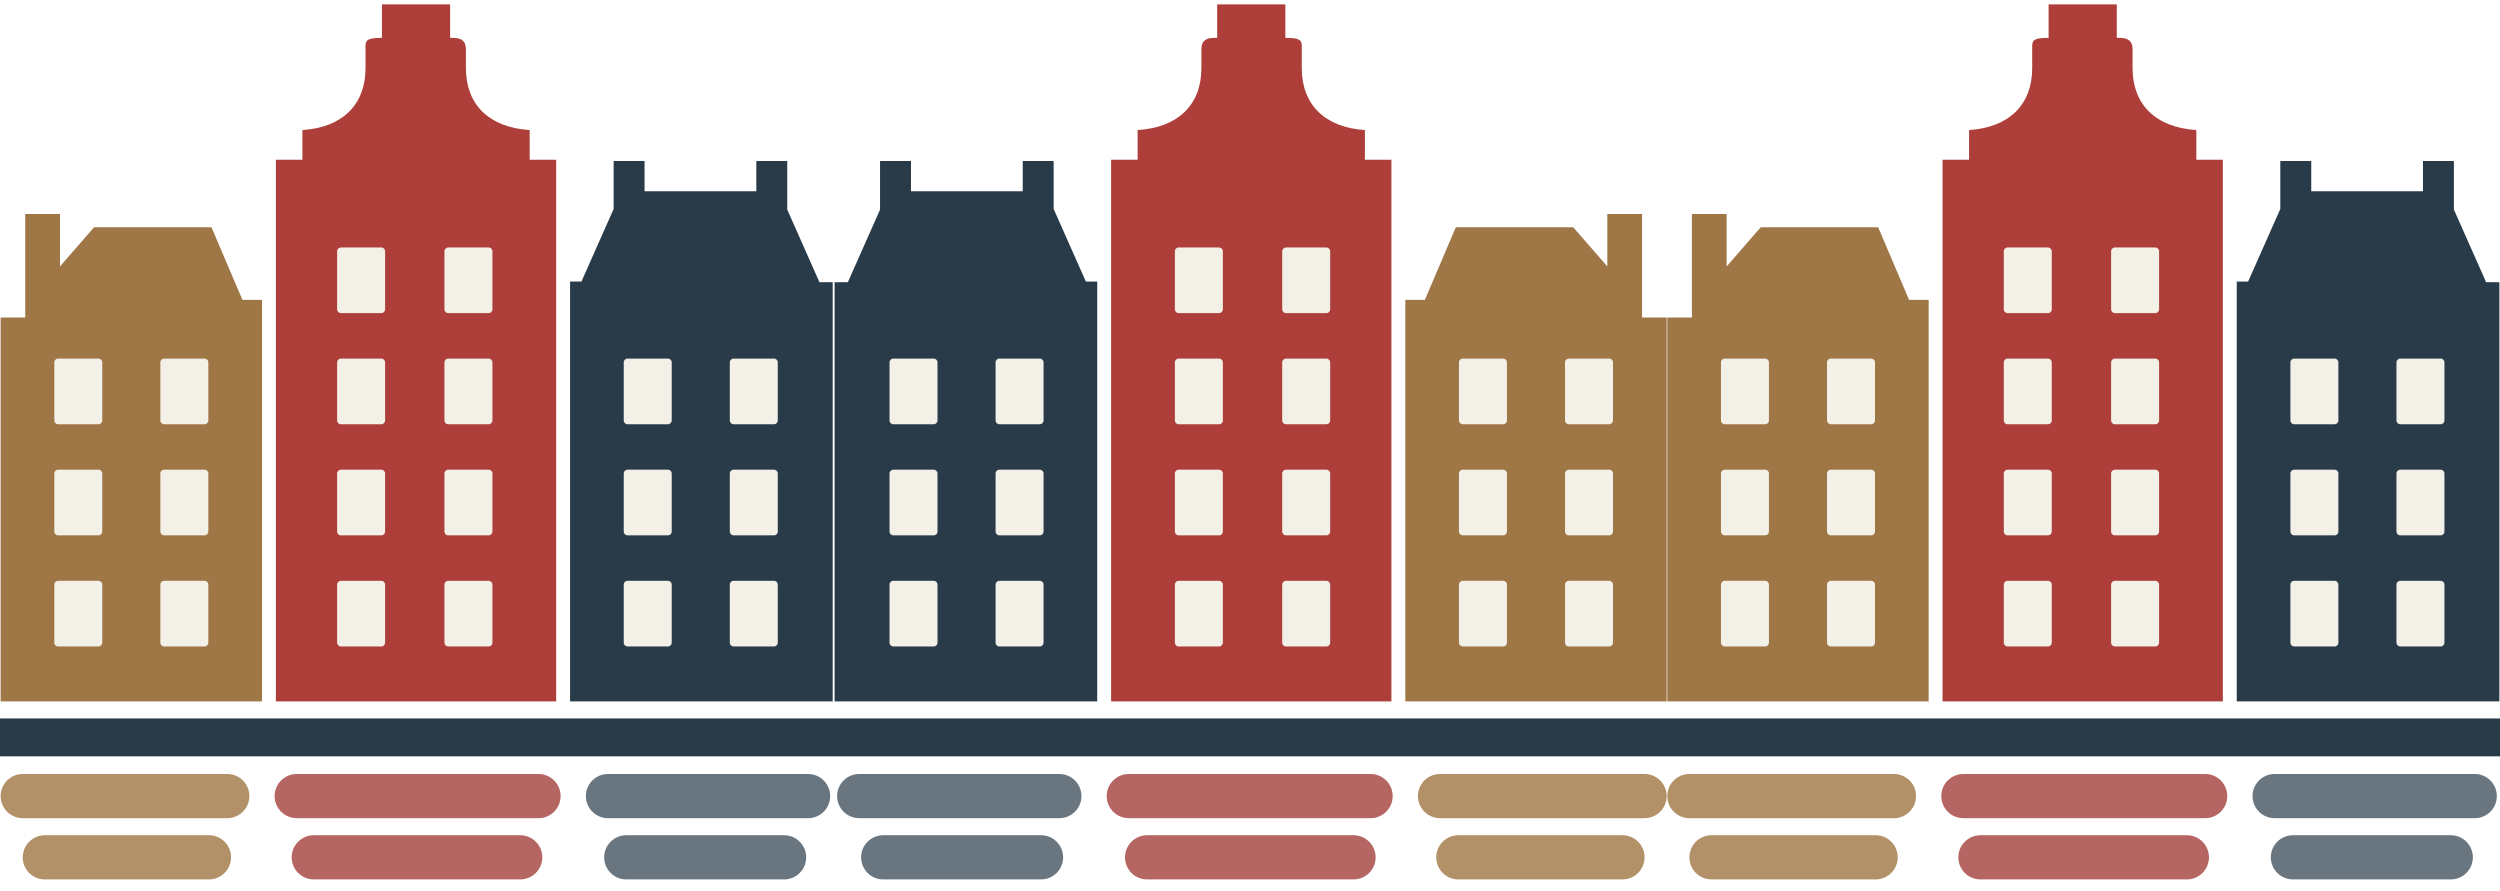
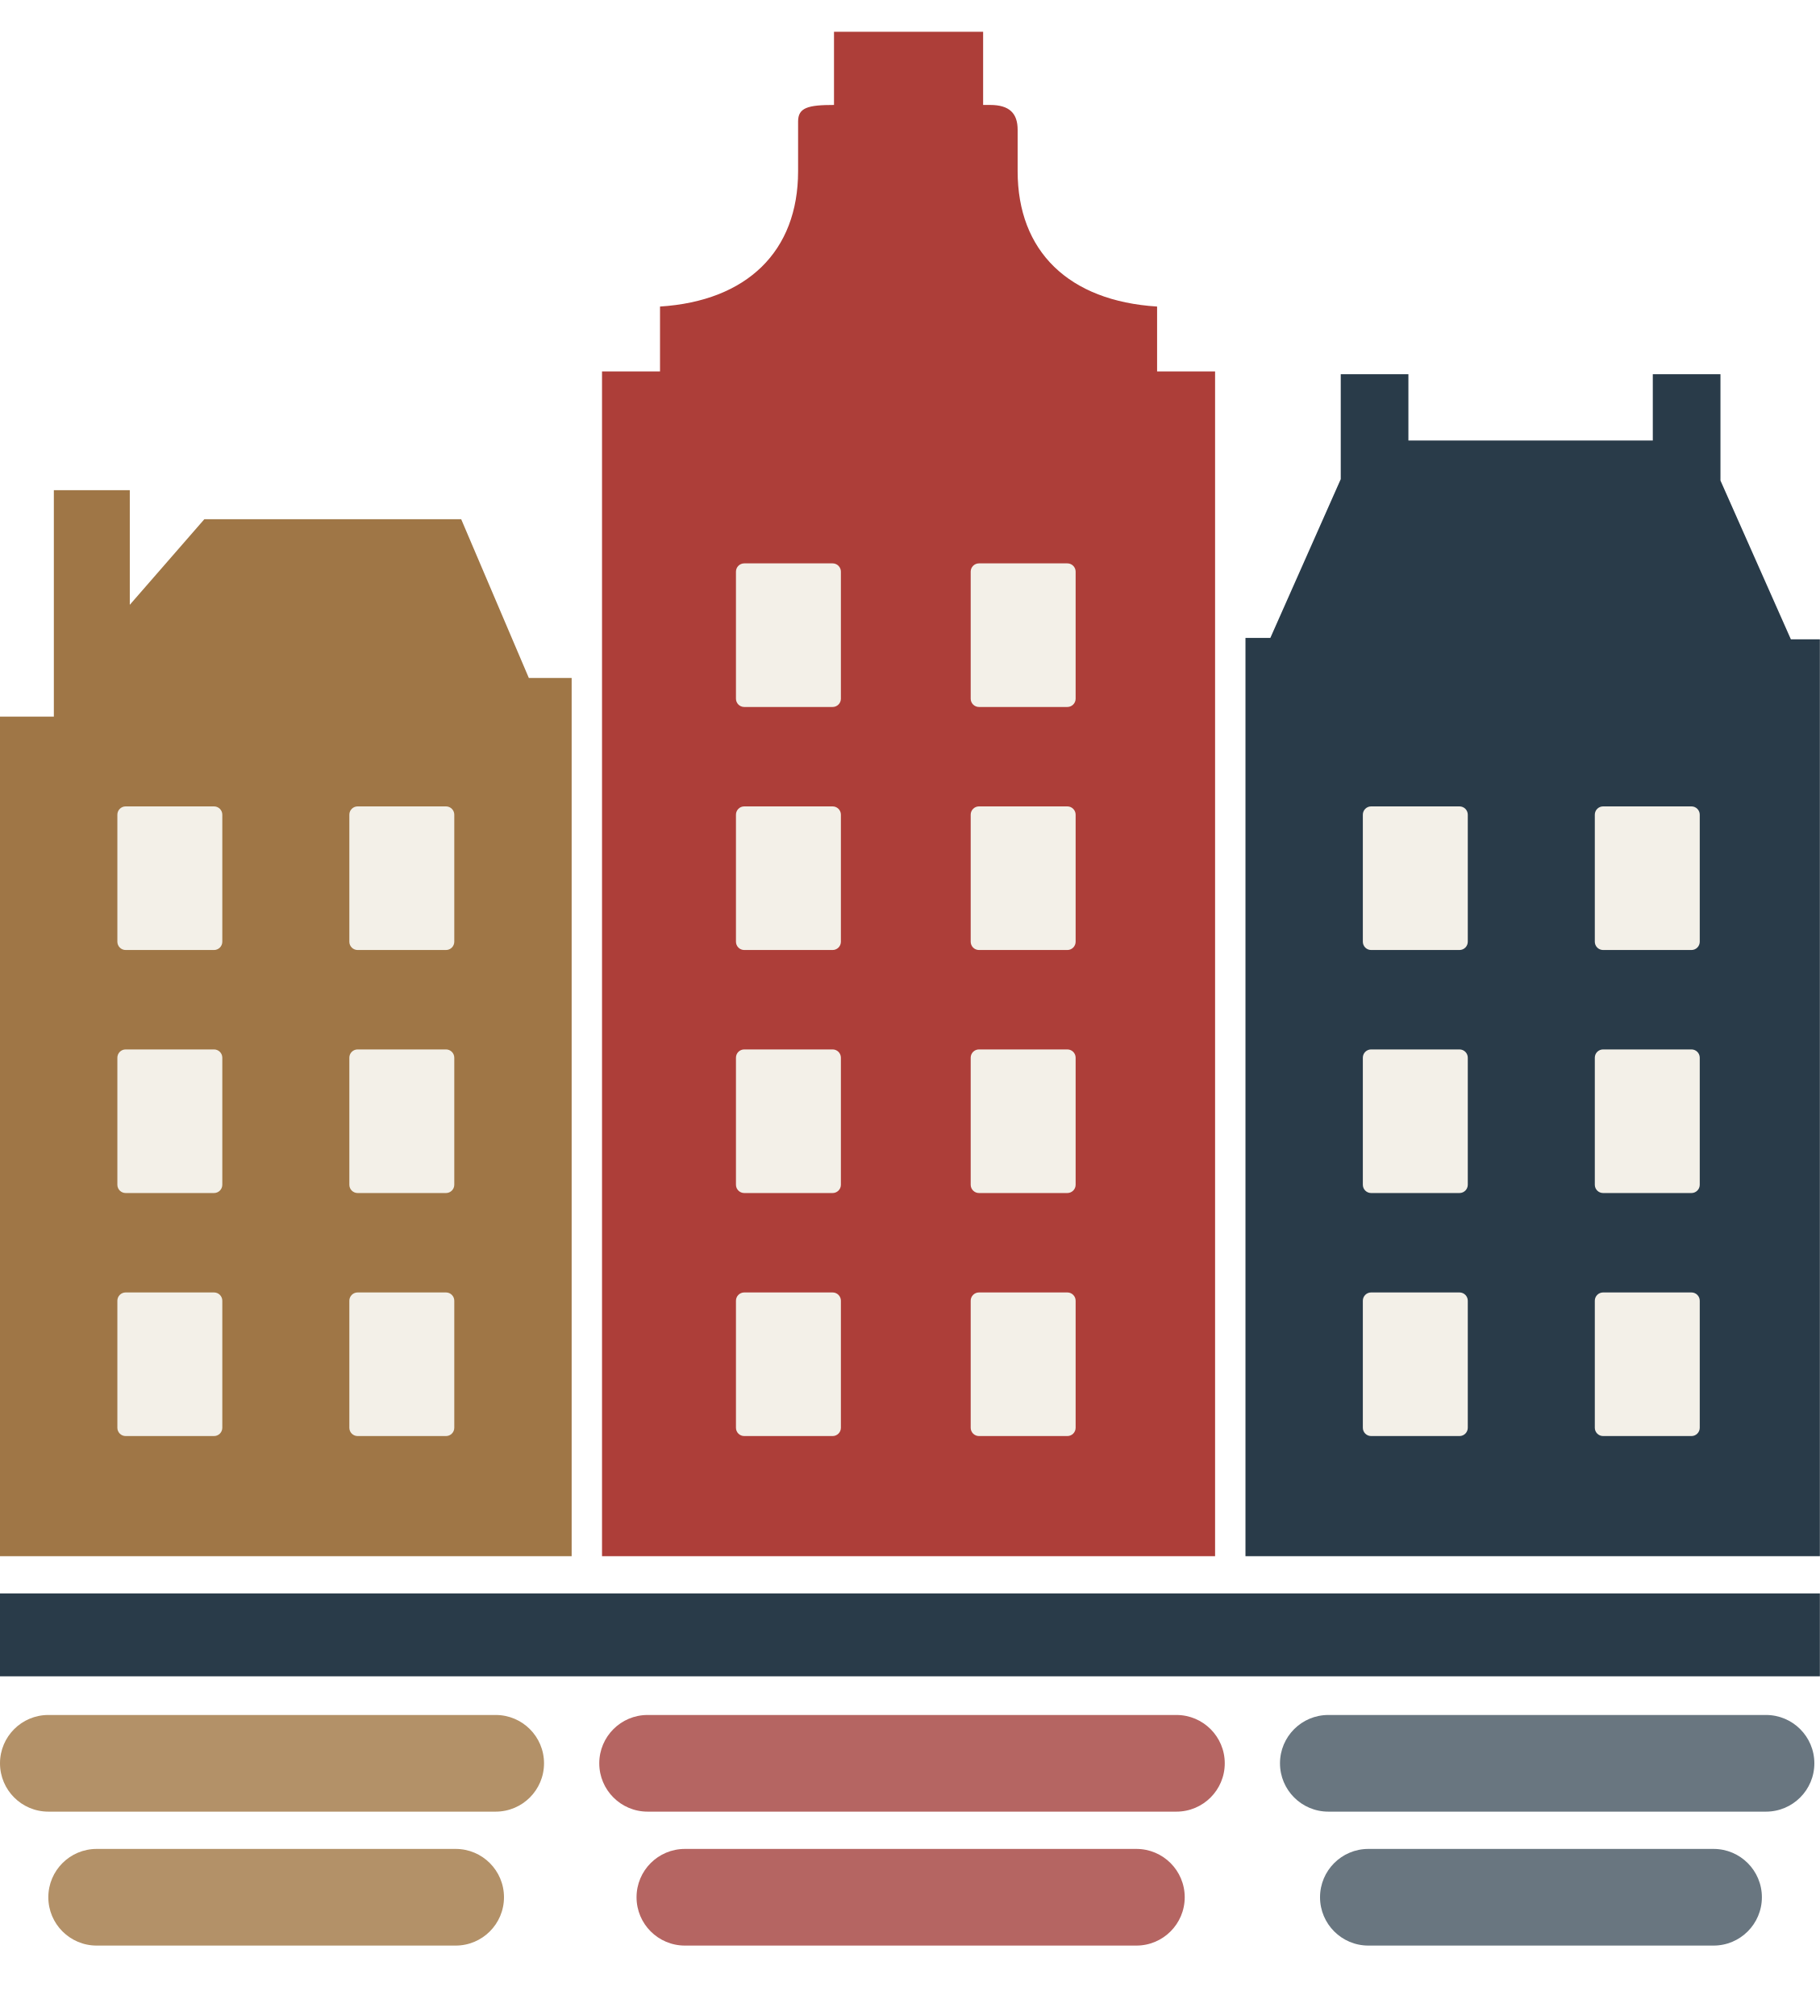
- <svg xmlns="http://www.w3.org/2000/svg" viewBox="127 90 1980 705">
+ <svg xmlns="http://www.w3.org/2000/svg" viewBox="127.5 82.0 659.0 730.0">
  <g>
+     <g fill="#B39168">
+       <rect x="127.5" y="703" width="197" height="35" rx="17.5" />
+       <rect x="145" y="751.5" width="165" height="35" rx="17.5" />
+     </g>
+     <g fill="#B56562">
+       <rect x="344.5" y="703" width="226.5" height="35" rx="17.5" />
+       <rect x="358" y="751.5" width="198.5" height="35" rx="17.5" />
+     </g>
+     <g fill="#697680">
+       <rect x="591" y="703" width="193.5" height="35" rx="17.5" />
+       <rect x="605.5" y="751.5" width="160" height="35" rx="17.5" />
+     </g>
+   </g>
+   <g>
+     <path fill="#9F7646" d="M127.5 645.5V341.5H147V259.5H174.5V301L201.5 270H294.5L319 327.5H334.5V645.5Z" />
+     <path fill="#AD3E39" d="M345.5 645.5V216.5H366.5V193C398 191 416.5 173 416.5 144V126C416.5 121 420 120 429.5 120V93.5H483.5V120H486C493 120 496 123 496 129V144C496 173 514.5 191 546.5 193V216.5H567.5V645.5Z" />
+     <path fill="#293B49" d="M578.5 645.5V313H587.5L613 255.5V217.5H637.5V241.5H726V217.5H750.5V256L776 313.5H786.5V645.5Z" />
+   </g>
+   <g fill="#F3F0E8">
    <g>
-       <g fill="#B39168">
-         <rect x="127.5" y="703" width="197" height="35" rx="17.5" />
-         <rect x="145" y="751.5" width="165" height="35" rx="17.5" />
-       </g>
-       <g fill="#B56562">
-         <rect x="344.5" y="703" width="226.5" height="35" rx="17.5" />
-         <rect x="358" y="751.5" width="198.5" height="35" rx="17.5" />
-       </g>
-       <g fill="#697680">
-         <rect x="591" y="703" width="193.5" height="35" rx="17.5" />
-         <rect x="605.5" y="751.5" width="160" height="35" rx="17.5" />
-       </g>
+       <rect x="170" y="374" width="38" height="52" rx="3" />
+       <rect x="254" y="374" width="38" height="52" rx="3" />
+       <rect x="170" y="462" width="38" height="52" rx="3" />
+       <rect x="254" y="462" width="38" height="52" rx="3" />
+       <rect x="170" y="550" width="38" height="52" rx="3" />
+       <rect x="254" y="550" width="38" height="52" rx="3" />
    </g>
    <g>
-       <path fill="#9F7646" d="M127.5 645.5V341.5H147V259.5H174.5V301L201.5 270H294.5L319 327.5H334.5V645.5Z" />
-       <path fill="#AD3E39" d="M345.5 645.5V216.5H366.5V193C398 191 416.5 173 416.5 144V126C416.5 121 420 120 429.5 120V93.5H483.5V120H486C493 120 496 123 496 129V144C496 173 514.5 191 546.5 193V216.5H567.5V645.5Z" />
-       <path fill="#293B49" d="M578.5 645.5V313H587.5L613 255.5V217.5H637.5V241.5H726V217.5H750.5V256L776 313.5H786.5V645.5Z" />
+       <rect x="394" y="286" width="38" height="52" rx="3" />
+       <rect x="479" y="286" width="38" height="52" rx="3" />
+       <rect x="394" y="374" width="38" height="52" rx="3" />
+       <rect x="479" y="374" width="38" height="52" rx="3" />
+       <rect x="394" y="462" width="38" height="52" rx="3" />
+       <rect x="479" y="462" width="38" height="52" rx="3" />
+       <rect x="394" y="550" width="38" height="52" rx="3" />
+       <rect x="479" y="550" width="38" height="52" rx="3" />
    </g>
-     <g fill="#F3F0E8">
-       <g>
-         <rect x="170" y="374" width="38" height="52" rx="3" />
-         <rect x="254" y="374" width="38" height="52" rx="3" />
-         <rect x="170" y="462" width="38" height="52" rx="3" />
-         <rect x="254" y="462" width="38" height="52" rx="3" />
-         <rect x="170" y="550" width="38" height="52" rx="3" />
-         <rect x="254" y="550" width="38" height="52" rx="3" />
-       </g>
-       <g>
-         <rect x="394" y="286" width="38" height="52" rx="3" />
-         <rect x="479" y="286" width="38" height="52" rx="3" />
-         <rect x="394" y="374" width="38" height="52" rx="3" />
-         <rect x="479" y="374" width="38" height="52" rx="3" />
-         <rect x="394" y="462" width="38" height="52" rx="3" />
-         <rect x="479" y="462" width="38" height="52" rx="3" />
-         <rect x="394" y="550" width="38" height="52" rx="3" />
-         <rect x="479" y="550" width="38" height="52" rx="3" />
-       </g>
-       <g>
-         <rect x="621" y="374" width="38" height="52" rx="3" />
-         <rect x="705" y="374" width="38" height="52" rx="3" />
-         <rect x="621" y="462" width="38" height="52" rx="3" />
-         <rect x="705" y="462" width="38" height="52" rx="3" />
-         <rect x="621" y="550" width="38" height="52" rx="3" />
-         <rect x="705" y="550" width="38" height="52" rx="3" />
-       </g>
+     <g>
+       <rect x="621" y="374" width="38" height="52" rx="3" />
+       <rect x="705" y="374" width="38" height="52" rx="3" />
+       <rect x="621" y="462" width="38" height="52" rx="3" />
+       <rect x="705" y="462" width="38" height="52" rx="3" />
+       <rect x="621" y="550" width="38" height="52" rx="3" />
+       <rect x="705" y="550" width="38" height="52" rx="3" />
    </g>
  </g>
-   <g transform="translate(1574.5,0) scale(-1,1)">
-     <g>
-       <g fill="#B39168">
-         <rect x="127.5" y="703" width="197" height="35" rx="17.5" />
-         <rect x="145" y="751.5" width="165" height="35" rx="17.5" />
-       </g>
-       <g fill="#B56562">
-         <rect x="344.5" y="703" width="226.5" height="35" rx="17.5" />
-         <rect x="358" y="751.5" width="198.5" height="35" rx="17.5" />
-       </g>
-       <g fill="#697680">
-         <rect x="591" y="703" width="193.5" height="35" rx="17.5" />
-         <rect x="605.5" y="751.5" width="160" height="35" rx="17.5" />
-       </g>
-     </g>
-     <g>
-       <path fill="#9F7646" d="M127.5 645.5V341.5H147V259.5H174.5V301L201.5 270H294.5L319 327.5H334.5V645.5Z" />
-       <path fill="#AD3E39" d="M345.5 645.5V216.5H366.5V193C398 191 416.5 173 416.5 144V126C416.5 121 420 120 429.5 120V93.5H483.5V120H486C493 120 496 123 496 129V144C496 173 514.5 191 546.5 193V216.5H567.5V645.5Z" />
-       <path fill="#293B49" d="M578.5 645.5V313H587.5L613 255.5V217.5H637.5V241.5H726V217.5H750.5V256L776 313.5H786.5V645.5Z" />
-     </g>
-     <g fill="#F3F0E8">
-       <g>
-         <rect x="170" y="374" width="38" height="52" rx="3" />
-         <rect x="254" y="374" width="38" height="52" rx="3" />
-         <rect x="170" y="462" width="38" height="52" rx="3" />
-         <rect x="254" y="462" width="38" height="52" rx="3" />
-         <rect x="170" y="550" width="38" height="52" rx="3" />
-         <rect x="254" y="550" width="38" height="52" rx="3" />
-       </g>
-       <g>
-         <rect x="394" y="286" width="38" height="52" rx="3" />
-         <rect x="479" y="286" width="38" height="52" rx="3" />
-         <rect x="394" y="374" width="38" height="52" rx="3" />
-         <rect x="479" y="374" width="38" height="52" rx="3" />
-         <rect x="394" y="462" width="38" height="52" rx="3" />
-         <rect x="479" y="462" width="38" height="52" rx="3" />
-         <rect x="394" y="550" width="38" height="52" rx="3" />
-         <rect x="479" y="550" width="38" height="52" rx="3" />
-       </g>
-       <g>
-         <rect x="621" y="374" width="38" height="52" rx="3" />
-         <rect x="705" y="374" width="38" height="52" rx="3" />
-         <rect x="621" y="462" width="38" height="52" rx="3" />
-         <rect x="705" y="462" width="38" height="52" rx="3" />
-         <rect x="621" y="550" width="38" height="52" rx="3" />
-         <rect x="705" y="550" width="38" height="52" rx="3" />
-       </g>
-     </g>
-   </g>
-   <g transform="translate(1320,0)">
-     <g>
-       <g fill="#B39168">
-         <rect x="127.5" y="703" width="197" height="35" rx="17.5" />
-         <rect x="145" y="751.5" width="165" height="35" rx="17.5" />
-       </g>
-       <g fill="#B56562">
-         <rect x="344.5" y="703" width="226.5" height="35" rx="17.5" />
-         <rect x="358" y="751.5" width="198.5" height="35" rx="17.5" />
-       </g>
-       <g fill="#697680">
-         <rect x="591" y="703" width="193.5" height="35" rx="17.5" />
-         <rect x="605.5" y="751.5" width="160" height="35" rx="17.5" />
-       </g>
-     </g>
-     <g>
-       <path fill="#9F7646" d="M127.5 645.5V341.5H147V259.5H174.5V301L201.5 270H294.5L319 327.5H334.5V645.5Z" />
-       <path fill="#AD3E39" d="M345.5 645.5V216.5H366.5V193C398 191 416.5 173 416.5 144V126C416.5 121 420 120 429.5 120V93.5H483.5V120H486C493 120 496 123 496 129V144C496 173 514.5 191 546.5 193V216.5H567.5V645.5Z" />
-       <path fill="#293B49" d="M578.5 645.5V313H587.5L613 255.5V217.5H637.5V241.5H726V217.5H750.5V256L776 313.5H786.5V645.5Z" />
-     </g>
-     <g fill="#F3F0E8">
-       <g>
-         <rect x="170" y="374" width="38" height="52" rx="3" />
-         <rect x="254" y="374" width="38" height="52" rx="3" />
-         <rect x="170" y="462" width="38" height="52" rx="3" />
-         <rect x="254" y="462" width="38" height="52" rx="3" />
-         <rect x="170" y="550" width="38" height="52" rx="3" />
-         <rect x="254" y="550" width="38" height="52" rx="3" />
-       </g>
-       <g>
-         <rect x="394" y="286" width="38" height="52" rx="3" />
-         <rect x="479" y="286" width="38" height="52" rx="3" />
-         <rect x="394" y="374" width="38" height="52" rx="3" />
-         <rect x="479" y="374" width="38" height="52" rx="3" />
-         <rect x="394" y="462" width="38" height="52" rx="3" />
-         <rect x="479" y="462" width="38" height="52" rx="3" />
-         <rect x="394" y="550" width="38" height="52" rx="3" />
-         <rect x="479" y="550" width="38" height="52" rx="3" />
-       </g>
-       <g>
-         <rect x="621" y="374" width="38" height="52" rx="3" />
-         <rect x="705" y="374" width="38" height="52" rx="3" />
-         <rect x="621" y="462" width="38" height="52" rx="3" />
-         <rect x="705" y="462" width="38" height="52" rx="3" />
-         <rect x="621" y="550" width="38" height="52" rx="3" />
-         <rect x="705" y="550" width="38" height="52" rx="3" />
-       </g>
-     </g>
-   </g>
-   <rect id="canal-line" x="100" y="659" width="2100" height="30" rx="15" fill="#293B49" />
+   <rect id="canal-line" x="127.5" y="659" width="659.0" height="30" fill="#293B49" />
</svg>
